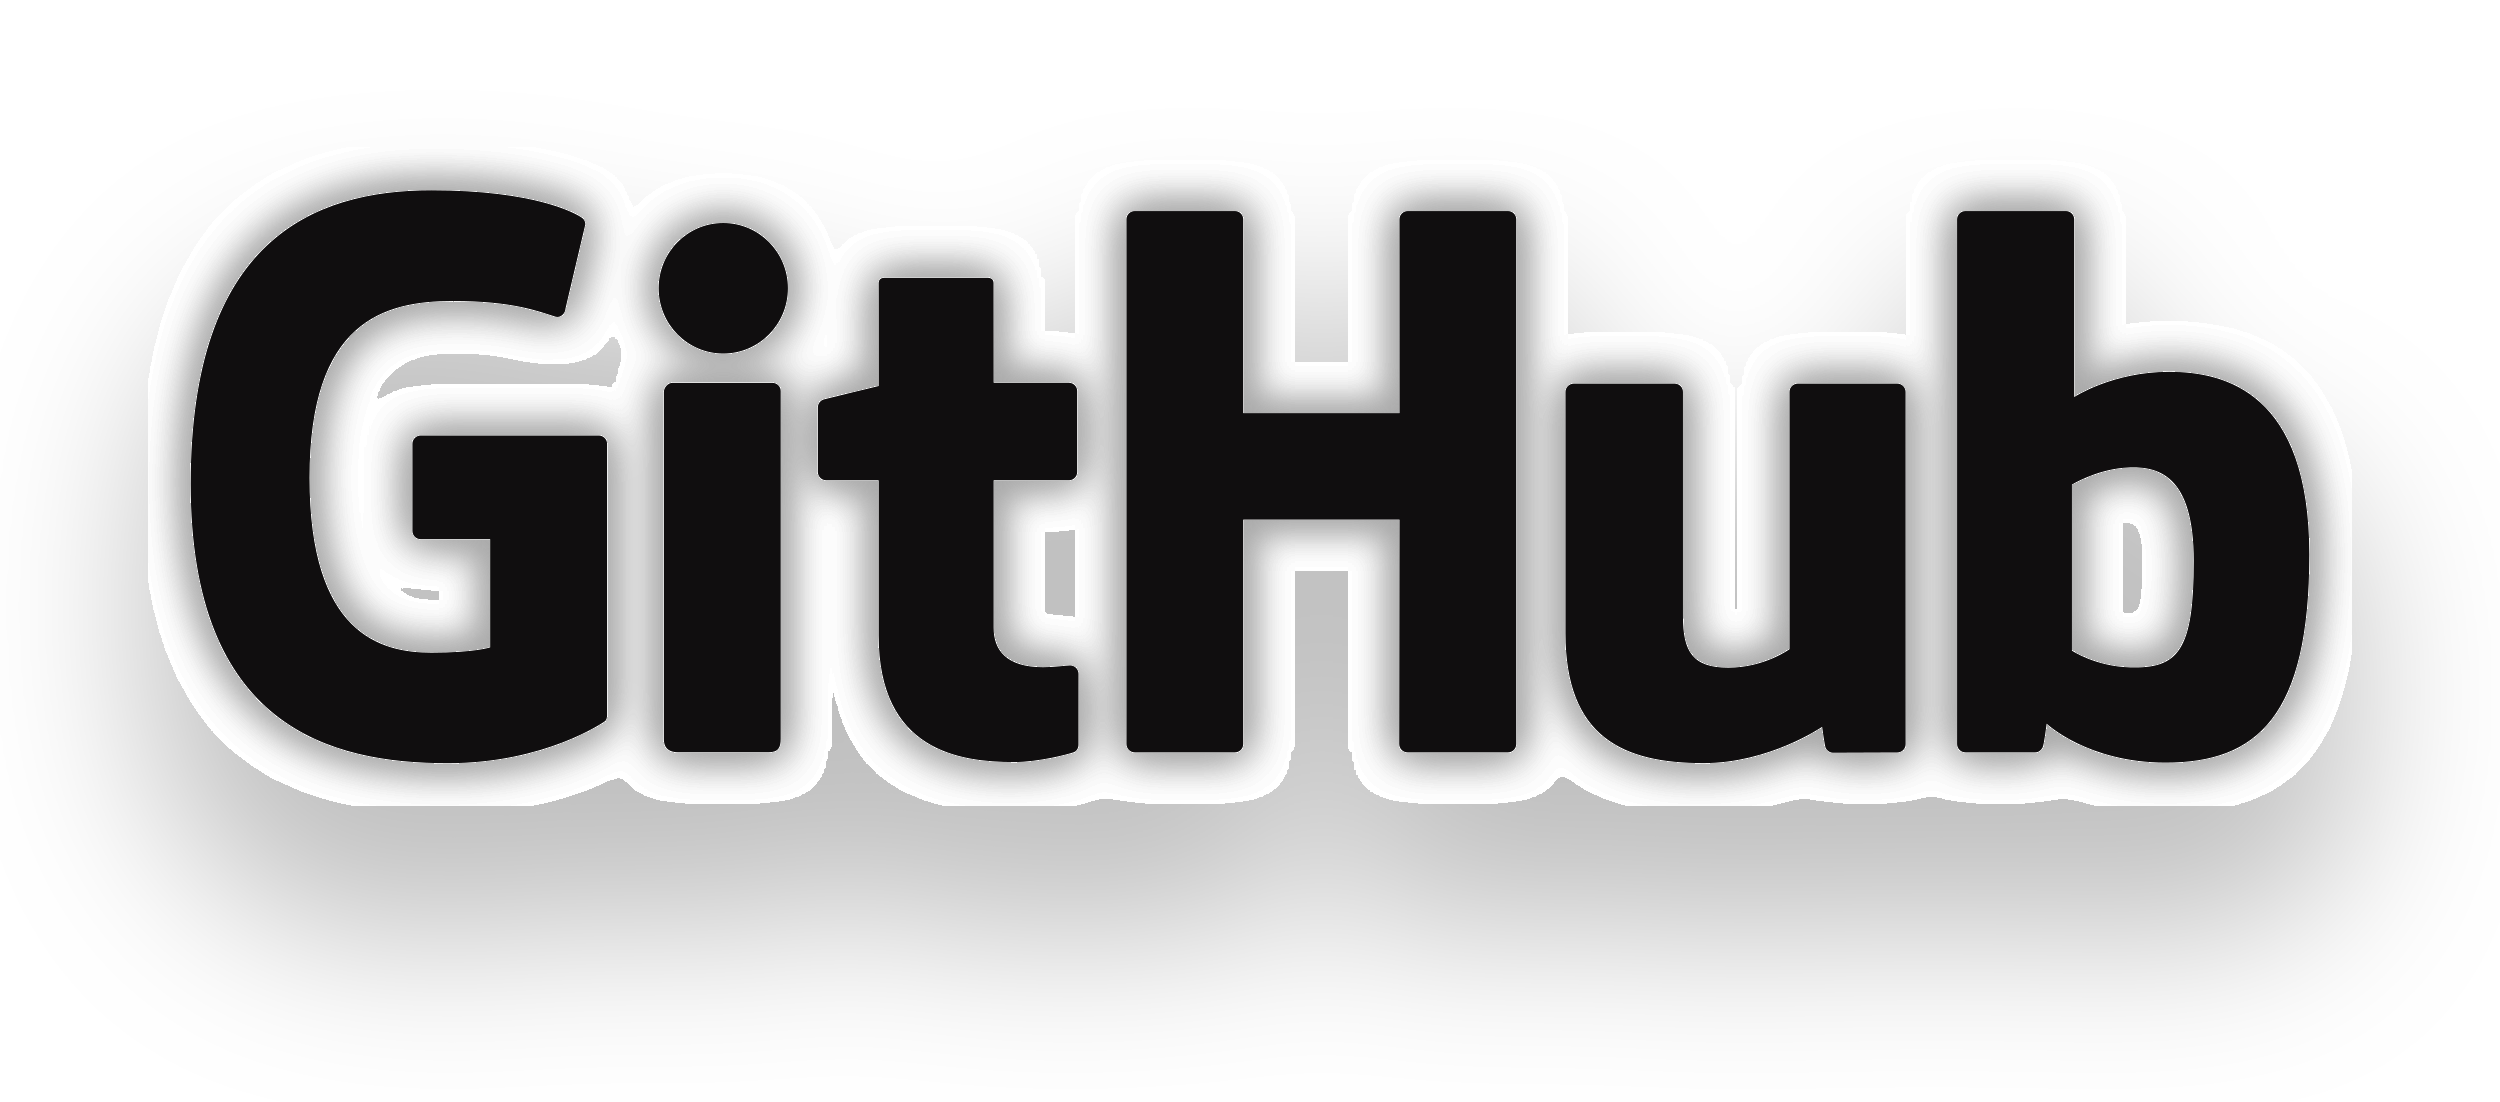
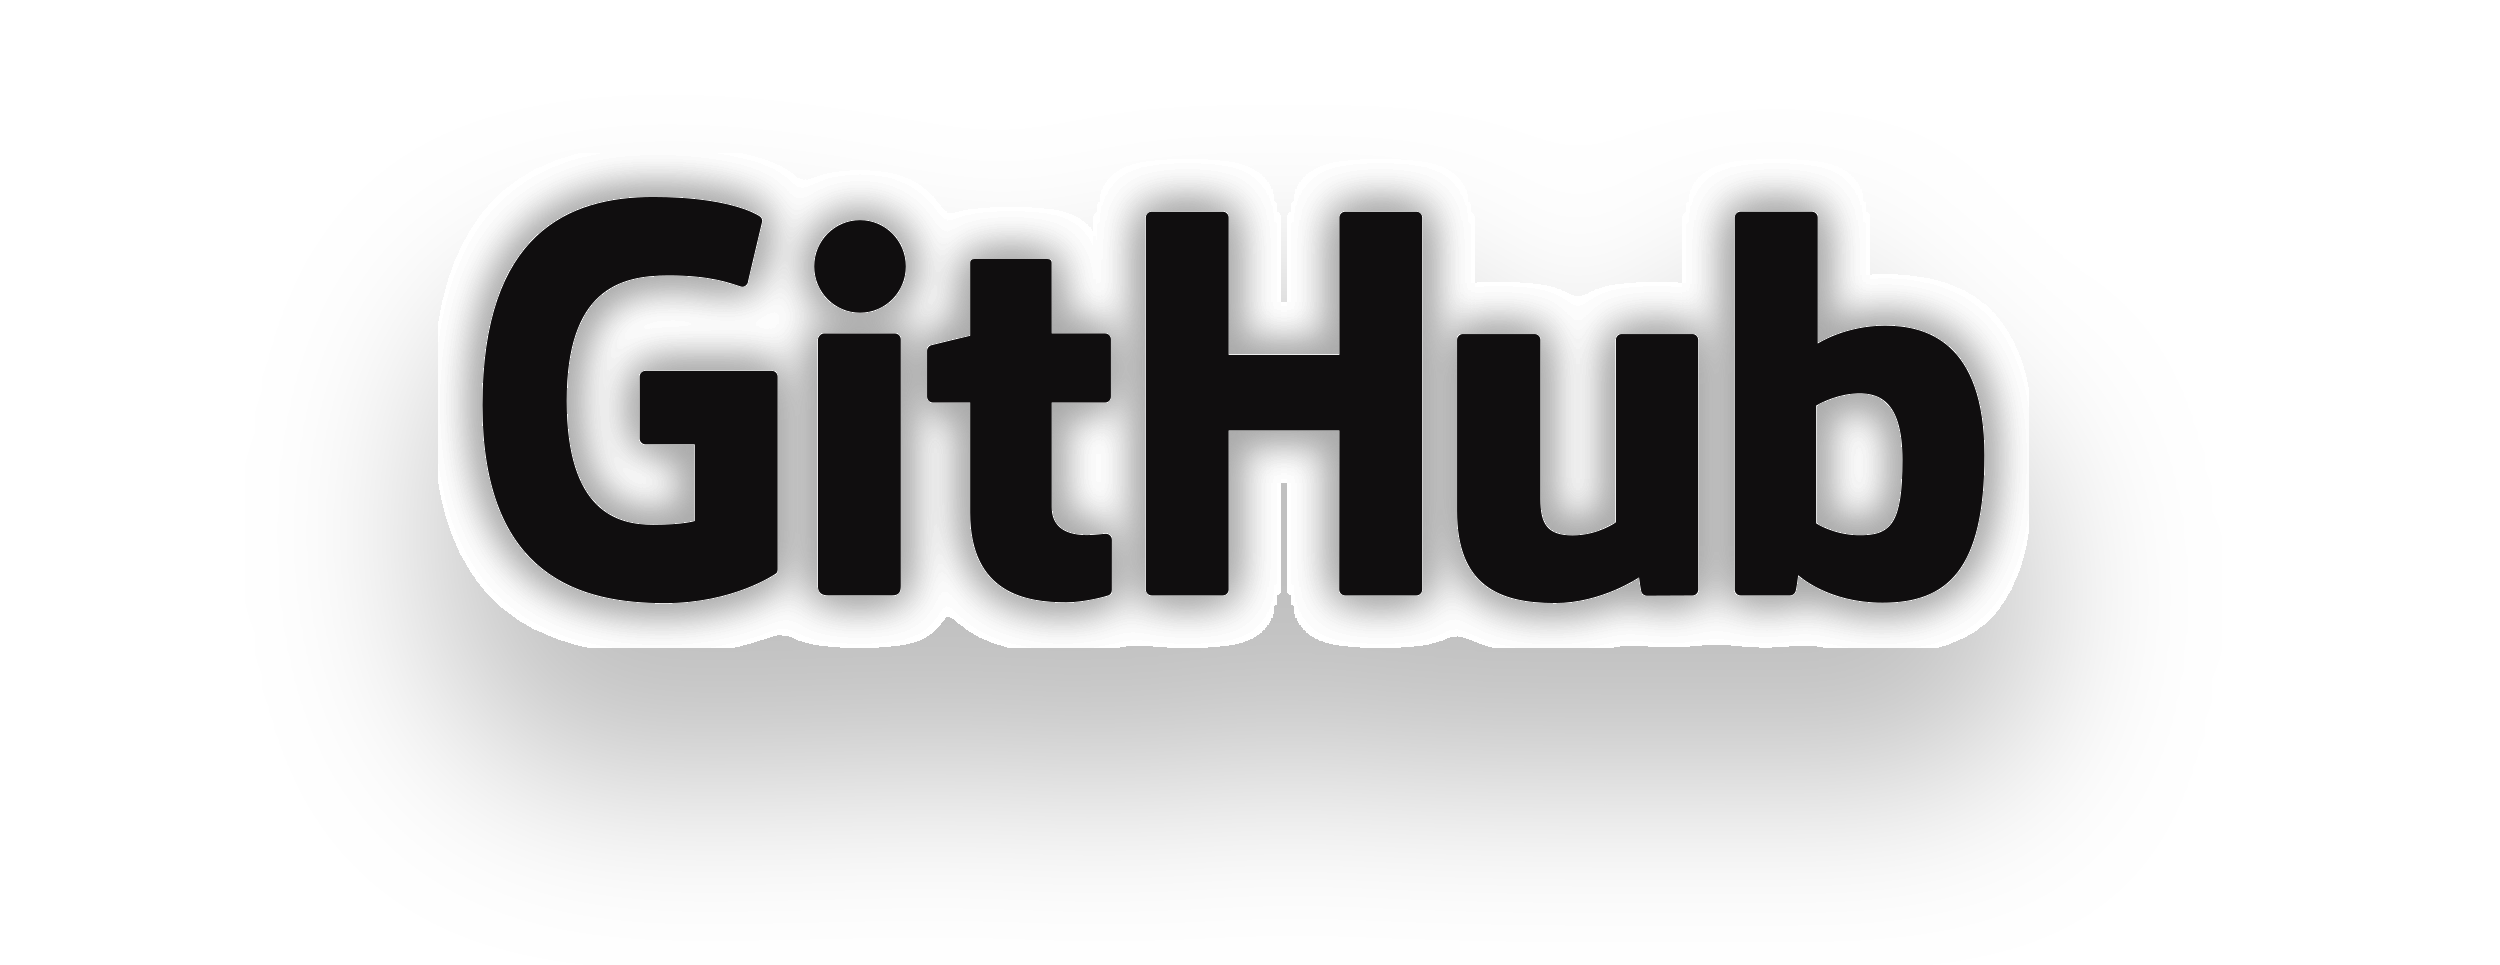
- <svg xmlns="http://www.w3.org/2000/svg" width="59" height="26" viewBox="0 0 59 26" fill="none">
-   <g filter="url(#filter0_d_568_903)">
-     <g filter="url(#filter1_ddd_568_903)">
-       <path d="M14.13 10.278H9.929C9.877 10.278 9.827 10.299 9.79 10.336C9.753 10.373 9.733 10.423 9.733 10.475V12.529C9.733 12.581 9.753 12.631 9.79 12.668C9.827 12.705 9.877 12.725 9.929 12.725H11.568V15.278C11.568 15.278 11.2 15.403 10.181 15.403C8.982 15.403 7.305 14.965 7.305 11.277C7.305 7.589 9.051 7.104 10.691 7.104C12.11 7.104 12.721 7.353 13.11 7.474C13.232 7.511 13.346 7.389 13.346 7.281L13.814 5.296C13.815 5.266 13.809 5.237 13.795 5.21C13.782 5.183 13.763 5.16 13.739 5.143C13.581 5.03 12.617 4.491 10.182 4.491C7.377 4.491 4.5 5.684 4.5 11.421C4.5 17.157 7.794 18.012 10.57 18.012C12.869 18.012 14.263 17.03 14.263 17.03C14.32 16.998 14.327 16.918 14.327 16.881V10.474C14.327 10.422 14.306 10.372 14.269 10.336C14.232 10.299 14.182 10.278 14.13 10.278ZM35.589 4.981H33.222C33.197 4.981 33.171 4.986 33.147 4.996C33.123 5.006 33.102 5.021 33.084 5.039C33.066 5.058 33.051 5.079 33.041 5.103C33.032 5.127 33.027 5.153 33.027 5.178L33.028 9.75H29.34V5.178C29.34 5.153 29.335 5.127 29.326 5.103C29.316 5.079 29.302 5.058 29.283 5.039C29.265 5.021 29.244 5.006 29.22 4.996C29.196 4.986 29.171 4.981 29.145 4.981H26.779C26.753 4.981 26.728 4.986 26.704 4.996C26.68 5.006 26.659 5.021 26.64 5.039C26.622 5.058 26.608 5.079 26.598 5.103C26.588 5.127 26.584 5.153 26.584 5.178V17.558C26.584 17.667 26.672 17.756 26.779 17.756H29.145C29.171 17.756 29.196 17.75 29.22 17.741C29.244 17.73 29.265 17.716 29.284 17.698C29.302 17.679 29.316 17.657 29.326 17.633C29.335 17.61 29.34 17.584 29.34 17.558V12.263H33.028L33.021 17.558C33.021 17.667 33.109 17.756 33.218 17.756H35.589C35.614 17.756 35.64 17.75 35.664 17.741C35.687 17.73 35.709 17.716 35.727 17.698C35.745 17.679 35.76 17.657 35.769 17.633C35.779 17.61 35.784 17.584 35.784 17.558V5.178C35.784 5.069 35.697 4.981 35.589 4.981ZM17.069 5.263C16.227 5.263 15.544 5.951 15.544 6.803C15.544 7.654 16.227 8.344 17.069 8.344C17.912 8.344 18.595 7.654 18.595 6.803C18.595 5.951 17.911 5.263 17.069 5.263ZM18.23 9.035H15.872C15.763 9.035 15.667 9.146 15.667 9.255V17.442C15.667 17.683 15.817 17.754 16.011 17.754H18.135C18.369 17.754 18.425 17.64 18.425 17.438V14.947V9.232C18.425 9.207 18.421 9.181 18.411 9.157C18.401 9.133 18.387 9.112 18.368 9.093C18.35 9.075 18.329 9.061 18.305 9.051C18.281 9.041 18.256 9.035 18.23 9.035ZM44.775 9.053H42.427C42.401 9.054 42.375 9.059 42.352 9.069C42.328 9.079 42.306 9.094 42.288 9.112C42.27 9.13 42.256 9.152 42.246 9.176C42.237 9.2 42.232 9.226 42.232 9.251V15.322C42.232 15.322 41.635 15.757 40.789 15.757C39.943 15.757 39.718 15.374 39.718 14.545V9.251C39.718 9.226 39.714 9.2 39.704 9.176C39.694 9.152 39.68 9.13 39.662 9.112C39.644 9.094 39.622 9.079 39.598 9.069C39.575 9.059 39.549 9.054 39.523 9.053H37.141C37.088 9.054 37.039 9.075 37.002 9.112C36.965 9.149 36.945 9.199 36.945 9.251V14.945C36.945 17.407 38.317 18.01 40.205 18.01C41.753 18.01 43.002 17.154 43.002 17.154C43.002 17.154 43.061 17.605 43.088 17.658C43.116 17.712 43.185 17.765 43.261 17.765L44.777 17.759C44.803 17.759 44.828 17.753 44.852 17.743C44.876 17.733 44.898 17.719 44.916 17.7C44.934 17.682 44.949 17.66 44.958 17.636C44.968 17.612 44.973 17.587 44.973 17.561L44.972 9.25C44.972 9.198 44.951 9.148 44.914 9.111C44.877 9.074 44.828 9.053 44.776 9.053L44.775 9.053ZM51.191 8.775C49.858 8.775 48.951 9.37 48.951 9.37V5.178C48.951 5.152 48.946 5.127 48.936 5.103C48.927 5.079 48.912 5.057 48.894 5.039C48.876 5.021 48.855 5.006 48.831 4.996C48.807 4.986 48.782 4.981 48.756 4.981H46.384C46.358 4.981 46.332 4.986 46.308 4.996C46.284 5.006 46.263 5.02 46.245 5.039C46.226 5.057 46.212 5.079 46.202 5.103C46.192 5.127 46.187 5.152 46.187 5.178V17.558C46.187 17.584 46.192 17.61 46.202 17.634C46.212 17.657 46.226 17.679 46.245 17.698C46.263 17.716 46.284 17.73 46.308 17.741C46.332 17.75 46.358 17.756 46.384 17.756H48.03C48.104 17.756 48.16 17.718 48.201 17.65C48.242 17.584 48.301 17.079 48.301 17.079C48.301 17.079 49.271 17.998 51.108 17.998C53.263 17.998 54.5 16.905 54.5 13.089C54.5 9.274 52.525 8.775 51.191 8.775L51.191 8.775ZM50.265 15.75C49.451 15.726 48.898 15.356 48.898 15.356V11.436C48.898 11.436 49.443 11.102 50.111 11.041C50.957 10.966 51.772 11.221 51.772 13.238C51.772 15.365 51.404 15.784 50.265 15.75L50.265 15.75ZM25.258 15.704C25.154 15.704 24.89 15.746 24.618 15.746C23.746 15.746 23.45 15.341 23.45 14.816V11.335H25.225C25.251 11.335 25.277 11.33 25.301 11.32C25.325 11.31 25.346 11.295 25.364 11.277C25.383 11.259 25.397 11.237 25.407 11.213C25.417 11.189 25.422 11.163 25.421 11.137V9.231C25.422 9.205 25.417 9.179 25.407 9.155C25.397 9.131 25.383 9.11 25.364 9.091C25.346 9.073 25.324 9.058 25.3 9.048C25.277 9.039 25.251 9.033 25.225 9.033H23.45L23.448 6.689C23.448 6.6 23.402 6.556 23.299 6.556H20.881C20.787 6.556 20.736 6.597 20.736 6.687V9.11C20.736 9.11 19.524 9.402 19.443 9.426C19.402 9.438 19.366 9.463 19.341 9.497C19.315 9.531 19.301 9.572 19.301 9.615V11.137C19.301 11.163 19.306 11.188 19.316 11.212C19.326 11.236 19.34 11.258 19.358 11.276C19.376 11.294 19.398 11.309 19.422 11.319C19.445 11.329 19.471 11.334 19.497 11.334H20.736V14.997C20.736 17.718 22.645 17.985 23.933 17.985C24.52 17.985 25.224 17.796 25.341 17.753C25.411 17.727 25.452 17.654 25.452 17.575L25.453 15.901C25.452 15.849 25.431 15.799 25.395 15.762C25.358 15.726 25.309 15.705 25.257 15.704L25.258 15.704Z" fill="#100E0F" />
+ <svg xmlns="http://www.w3.org/2000/svg" width="57" height="22" viewBox="0 0 57 22" fill="none">
+   <g filter="url(#filter0_d_579_1005)">
+     <g filter="url(#filter1_ddd_579_1005)">
+       <path d="M17.596 8.455H14.718C14.683 8.455 14.649 8.469 14.623 8.494C14.598 8.519 14.584 8.554 14.584 8.589V9.996C14.584 10.032 14.598 10.066 14.623 10.091C14.649 10.117 14.683 10.131 14.718 10.131H15.841V11.879C15.841 11.879 15.589 11.965 14.891 11.965C14.069 11.965 12.921 11.665 12.921 9.139C12.921 6.613 14.117 6.28 15.24 6.28C16.212 6.28 16.63 6.451 16.897 6.534C16.98 6.559 17.058 6.476 17.058 6.402L17.379 5.042C17.38 5.022 17.375 5.002 17.366 4.983C17.357 4.965 17.344 4.949 17.328 4.937C17.219 4.86 16.559 4.491 14.892 4.491C12.971 4.491 11 5.308 11 9.237C11 13.166 13.256 13.752 15.158 13.752C16.732 13.752 17.687 13.079 17.687 13.079C17.726 13.057 17.73 13.002 17.73 12.977V8.589C17.73 8.553 17.716 8.519 17.691 8.494C17.666 8.469 17.631 8.455 17.596 8.455ZM32.292 4.827H30.672C30.654 4.827 30.637 4.83 30.62 4.837C30.604 4.844 30.589 4.854 30.577 4.866C30.564 4.879 30.555 4.894 30.548 4.91C30.541 4.927 30.538 4.944 30.538 4.962L30.538 8.093H28.013V4.962C28.013 4.944 28.01 4.927 28.003 4.91C27.996 4.894 27.986 4.879 27.974 4.867C27.962 4.854 27.947 4.844 27.931 4.837C27.914 4.83 27.897 4.827 27.879 4.827H26.259C26.241 4.827 26.224 4.83 26.207 4.837C26.191 4.844 26.176 4.854 26.164 4.866C26.151 4.879 26.142 4.894 26.135 4.91C26.128 4.927 26.125 4.944 26.125 4.962V13.441C26.125 13.515 26.185 13.576 26.259 13.576H27.879C27.897 13.576 27.914 13.572 27.931 13.566C27.947 13.559 27.962 13.549 27.974 13.536C27.987 13.524 27.996 13.509 28.003 13.492C28.01 13.476 28.013 13.458 28.013 13.441V9.814H30.538L30.534 13.441C30.534 13.515 30.595 13.576 30.669 13.576H32.292C32.31 13.576 32.328 13.572 32.344 13.566C32.36 13.559 32.375 13.549 32.387 13.536C32.4 13.524 32.41 13.509 32.416 13.492C32.423 13.476 32.426 13.458 32.426 13.441V4.962C32.426 4.887 32.367 4.827 32.292 4.827ZM19.609 5.019C19.032 5.019 18.564 5.491 18.564 6.074C18.564 6.657 19.032 7.13 19.609 7.13C20.186 7.13 20.653 6.657 20.653 6.074C20.653 5.491 20.185 5.019 19.609 5.019ZM20.404 7.603H18.788C18.714 7.603 18.648 7.68 18.648 7.754V13.361C18.648 13.526 18.751 13.575 18.884 13.575H20.338C20.498 13.575 20.538 13.496 20.538 13.359V11.652V7.738C20.538 7.721 20.534 7.703 20.527 7.687C20.521 7.671 20.511 7.656 20.498 7.643C20.486 7.631 20.471 7.621 20.455 7.614C20.439 7.607 20.421 7.603 20.404 7.603ZM38.584 7.616H36.976C36.958 7.616 36.941 7.62 36.925 7.626C36.908 7.633 36.894 7.643 36.881 7.656C36.869 7.669 36.859 7.683 36.852 7.7C36.846 7.716 36.842 7.734 36.843 7.751V11.909C36.843 11.909 36.434 12.207 35.854 12.207C35.275 12.207 35.121 11.945 35.121 11.377V7.751C35.121 7.734 35.118 7.716 35.111 7.7C35.104 7.683 35.095 7.668 35.082 7.656C35.07 7.643 35.055 7.633 35.039 7.626C35.022 7.62 35.005 7.616 34.987 7.616H33.355C33.32 7.616 33.286 7.63 33.261 7.656C33.235 7.681 33.221 7.716 33.221 7.751V11.651C33.221 13.337 34.161 13.75 35.454 13.75C36.515 13.75 37.37 13.164 37.37 13.164C37.37 13.164 37.41 13.473 37.429 13.509C37.448 13.546 37.495 13.583 37.547 13.583L38.585 13.578C38.603 13.578 38.621 13.574 38.637 13.568C38.653 13.561 38.668 13.551 38.681 13.538C38.693 13.525 38.703 13.511 38.71 13.494C38.717 13.478 38.72 13.46 38.72 13.443L38.719 7.751C38.719 7.715 38.705 7.681 38.679 7.655C38.654 7.63 38.62 7.616 38.585 7.616L38.584 7.616ZM42.979 7.425C42.065 7.425 41.444 7.833 41.444 7.833V4.962C41.444 4.944 41.441 4.926 41.434 4.91C41.428 4.894 41.418 4.879 41.405 4.866C41.393 4.854 41.378 4.844 41.362 4.837C41.346 4.83 41.328 4.826 41.311 4.826H39.686C39.668 4.826 39.651 4.83 39.634 4.837C39.618 4.843 39.603 4.853 39.591 4.866C39.578 4.879 39.568 4.893 39.562 4.91C39.555 4.926 39.551 4.944 39.552 4.962V13.441C39.551 13.458 39.555 13.476 39.562 13.492C39.568 13.509 39.578 13.524 39.591 13.536C39.603 13.549 39.618 13.559 39.634 13.566C39.651 13.572 39.668 13.576 39.686 13.576H40.813C40.864 13.576 40.903 13.55 40.931 13.504C40.959 13.458 40.999 13.113 40.999 13.113C40.999 13.113 41.663 13.742 42.921 13.742C44.398 13.742 45.245 12.993 45.245 10.38C45.245 7.767 43.892 7.425 42.978 7.425L42.979 7.425ZM42.344 12.203C41.787 12.185 41.408 11.932 41.408 11.932V9.247C41.408 9.247 41.782 9.019 42.239 8.977C42.818 8.925 43.376 9.101 43.376 10.482C43.376 11.938 43.125 12.226 42.344 12.202L42.344 12.203ZM25.217 12.171C25.146 12.171 24.965 12.2 24.779 12.2C24.182 12.2 23.979 11.922 23.979 11.563V9.178H25.195C25.212 9.178 25.23 9.175 25.246 9.168C25.263 9.161 25.277 9.151 25.29 9.139C25.302 9.126 25.312 9.111 25.319 9.095C25.326 9.078 25.329 9.061 25.329 9.043V7.737C25.329 7.719 25.326 7.702 25.319 7.685C25.312 7.669 25.302 7.654 25.29 7.642C25.277 7.629 25.262 7.619 25.246 7.612C25.23 7.606 25.212 7.602 25.195 7.602H23.979L23.977 5.997C23.977 5.936 23.946 5.905 23.875 5.905H22.219C22.155 5.905 22.12 5.934 22.12 5.995V7.655C22.12 7.655 21.29 7.855 21.234 7.871C21.206 7.879 21.182 7.896 21.164 7.919C21.147 7.943 21.137 7.971 21.137 8V9.043C21.137 9.06 21.141 9.078 21.147 9.094C21.154 9.111 21.164 9.125 21.176 9.138C21.189 9.151 21.203 9.161 21.22 9.167C21.236 9.174 21.253 9.178 21.271 9.178H22.12V11.686C22.12 13.55 23.427 13.733 24.309 13.733C24.712 13.733 25.194 13.604 25.274 13.574C25.322 13.556 25.35 13.507 25.35 13.452L25.351 12.306C25.35 12.27 25.336 12.236 25.311 12.211C25.286 12.186 25.252 12.171 25.216 12.171L25.217 12.171Z" fill="#100E0F" />
    </g>
  </g>
  <defs>
-     <filter id="filter0_d_568_903" x="-3" y="-0.248" width="65" height="29" filterUnits="userSpaceOnUse" color-interpolation-filters="sRGB">
+     <filter id="filter0_d_579_1005" x="-4" y="-0.248" width="65" height="29" filterUnits="userSpaceOnUse" color-interpolation-filters="sRGB">
      <feFlood flood-opacity="0" result="BackgroundImageFix" />
      <feColorMatrix in="SourceAlpha" type="matrix" values="0 0 0 0 0 0 0 0 0 0 0 0 0 0 0 0 0 0 127 0" result="hardAlpha" />
      <feOffset dy="3" />
      <feGaussianBlur stdDeviation="2" />
      <feComposite in2="hardAlpha" operator="out" />
      <feColorMatrix type="matrix" values="0 0 0 0 0 0 0 0 0 0 0 0 0 0 0 0 0 0 0.25 0" />
-       <feBlend mode="normal" in2="BackgroundImageFix" result="effect1_dropShadow_568_903" />
-       <feBlend mode="normal" in="SourceGraphic" in2="effect1_dropShadow_568_903" result="shape" />
+       <feBlend mode="normal" in2="BackgroundImageFix" result="effect1_dropShadow_579_1005" />
+       <feBlend mode="normal" in="SourceGraphic" in2="effect1_dropShadow_579_1005" result="shape" />
    </filter>
-     <filter id="filter1_ddd_568_903" x="3.5" y="3.491" width="52" height="15.521" filterUnits="userSpaceOnUse" color-interpolation-filters="sRGB">
+     <filter id="filter1_ddd_579_1005" x="10" y="3.491" width="36.245" height="11.261" filterUnits="userSpaceOnUse" color-interpolation-filters="sRGB">
      <feFlood flood-opacity="0" result="BackgroundImageFix" />
      <feColorMatrix in="SourceAlpha" type="matrix" values="0 0 0 0 0 0 0 0 0 0 0 0 0 0 0 0 0 0 127 0" result="hardAlpha" />
      <feOffset />
      <feGaussianBlur stdDeviation="0.5" />
      <feComposite in2="hardAlpha" operator="out" />
      <feColorMatrix type="matrix" values="0 0 0 0 0.667 0 0 0 0 0.667 0 0 0 0 0.667 0 0 0 1 0" />
-       <feBlend mode="normal" in2="BackgroundImageFix" result="effect1_dropShadow_568_903" />
+       <feBlend mode="normal" in2="BackgroundImageFix" result="effect1_dropShadow_579_1005" />
      <feColorMatrix in="SourceAlpha" type="matrix" values="0 0 0 0 0 0 0 0 0 0 0 0 0 0 0 0 0 0 127 0" result="hardAlpha" />
      <feOffset />
      <feGaussianBlur stdDeviation="0.5" />
      <feComposite in2="hardAlpha" operator="out" />
      <feColorMatrix type="matrix" values="0 0 0 0 0.667 0 0 0 0 0.667 0 0 0 0 0.667 0 0 0 1 0" />
-       <feBlend mode="normal" in2="effect1_dropShadow_568_903" result="effect2_dropShadow_568_903" />
+       <feBlend mode="normal" in2="effect1_dropShadow_579_1005" result="effect2_dropShadow_579_1005" />
      <feColorMatrix in="SourceAlpha" type="matrix" values="0 0 0 0 0 0 0 0 0 0 0 0 0 0 0 0 0 0 127 0" result="hardAlpha" />
      <feOffset />
      <feGaussianBlur stdDeviation="0.5" />
      <feComposite in2="hardAlpha" operator="out" />
      <feColorMatrix type="matrix" values="0 0 0 0 0.667 0 0 0 0 0.667 0 0 0 0 0.667 0 0 0 1 0" />
-       <feBlend mode="normal" in2="effect2_dropShadow_568_903" result="effect3_dropShadow_568_903" />
-       <feBlend mode="normal" in="SourceGraphic" in2="effect3_dropShadow_568_903" result="shape" />
+       <feBlend mode="normal" in2="effect2_dropShadow_579_1005" result="effect3_dropShadow_579_1005" />
+       <feBlend mode="normal" in="SourceGraphic" in2="effect3_dropShadow_579_1005" result="shape" />
    </filter>
  </defs>
</svg>
